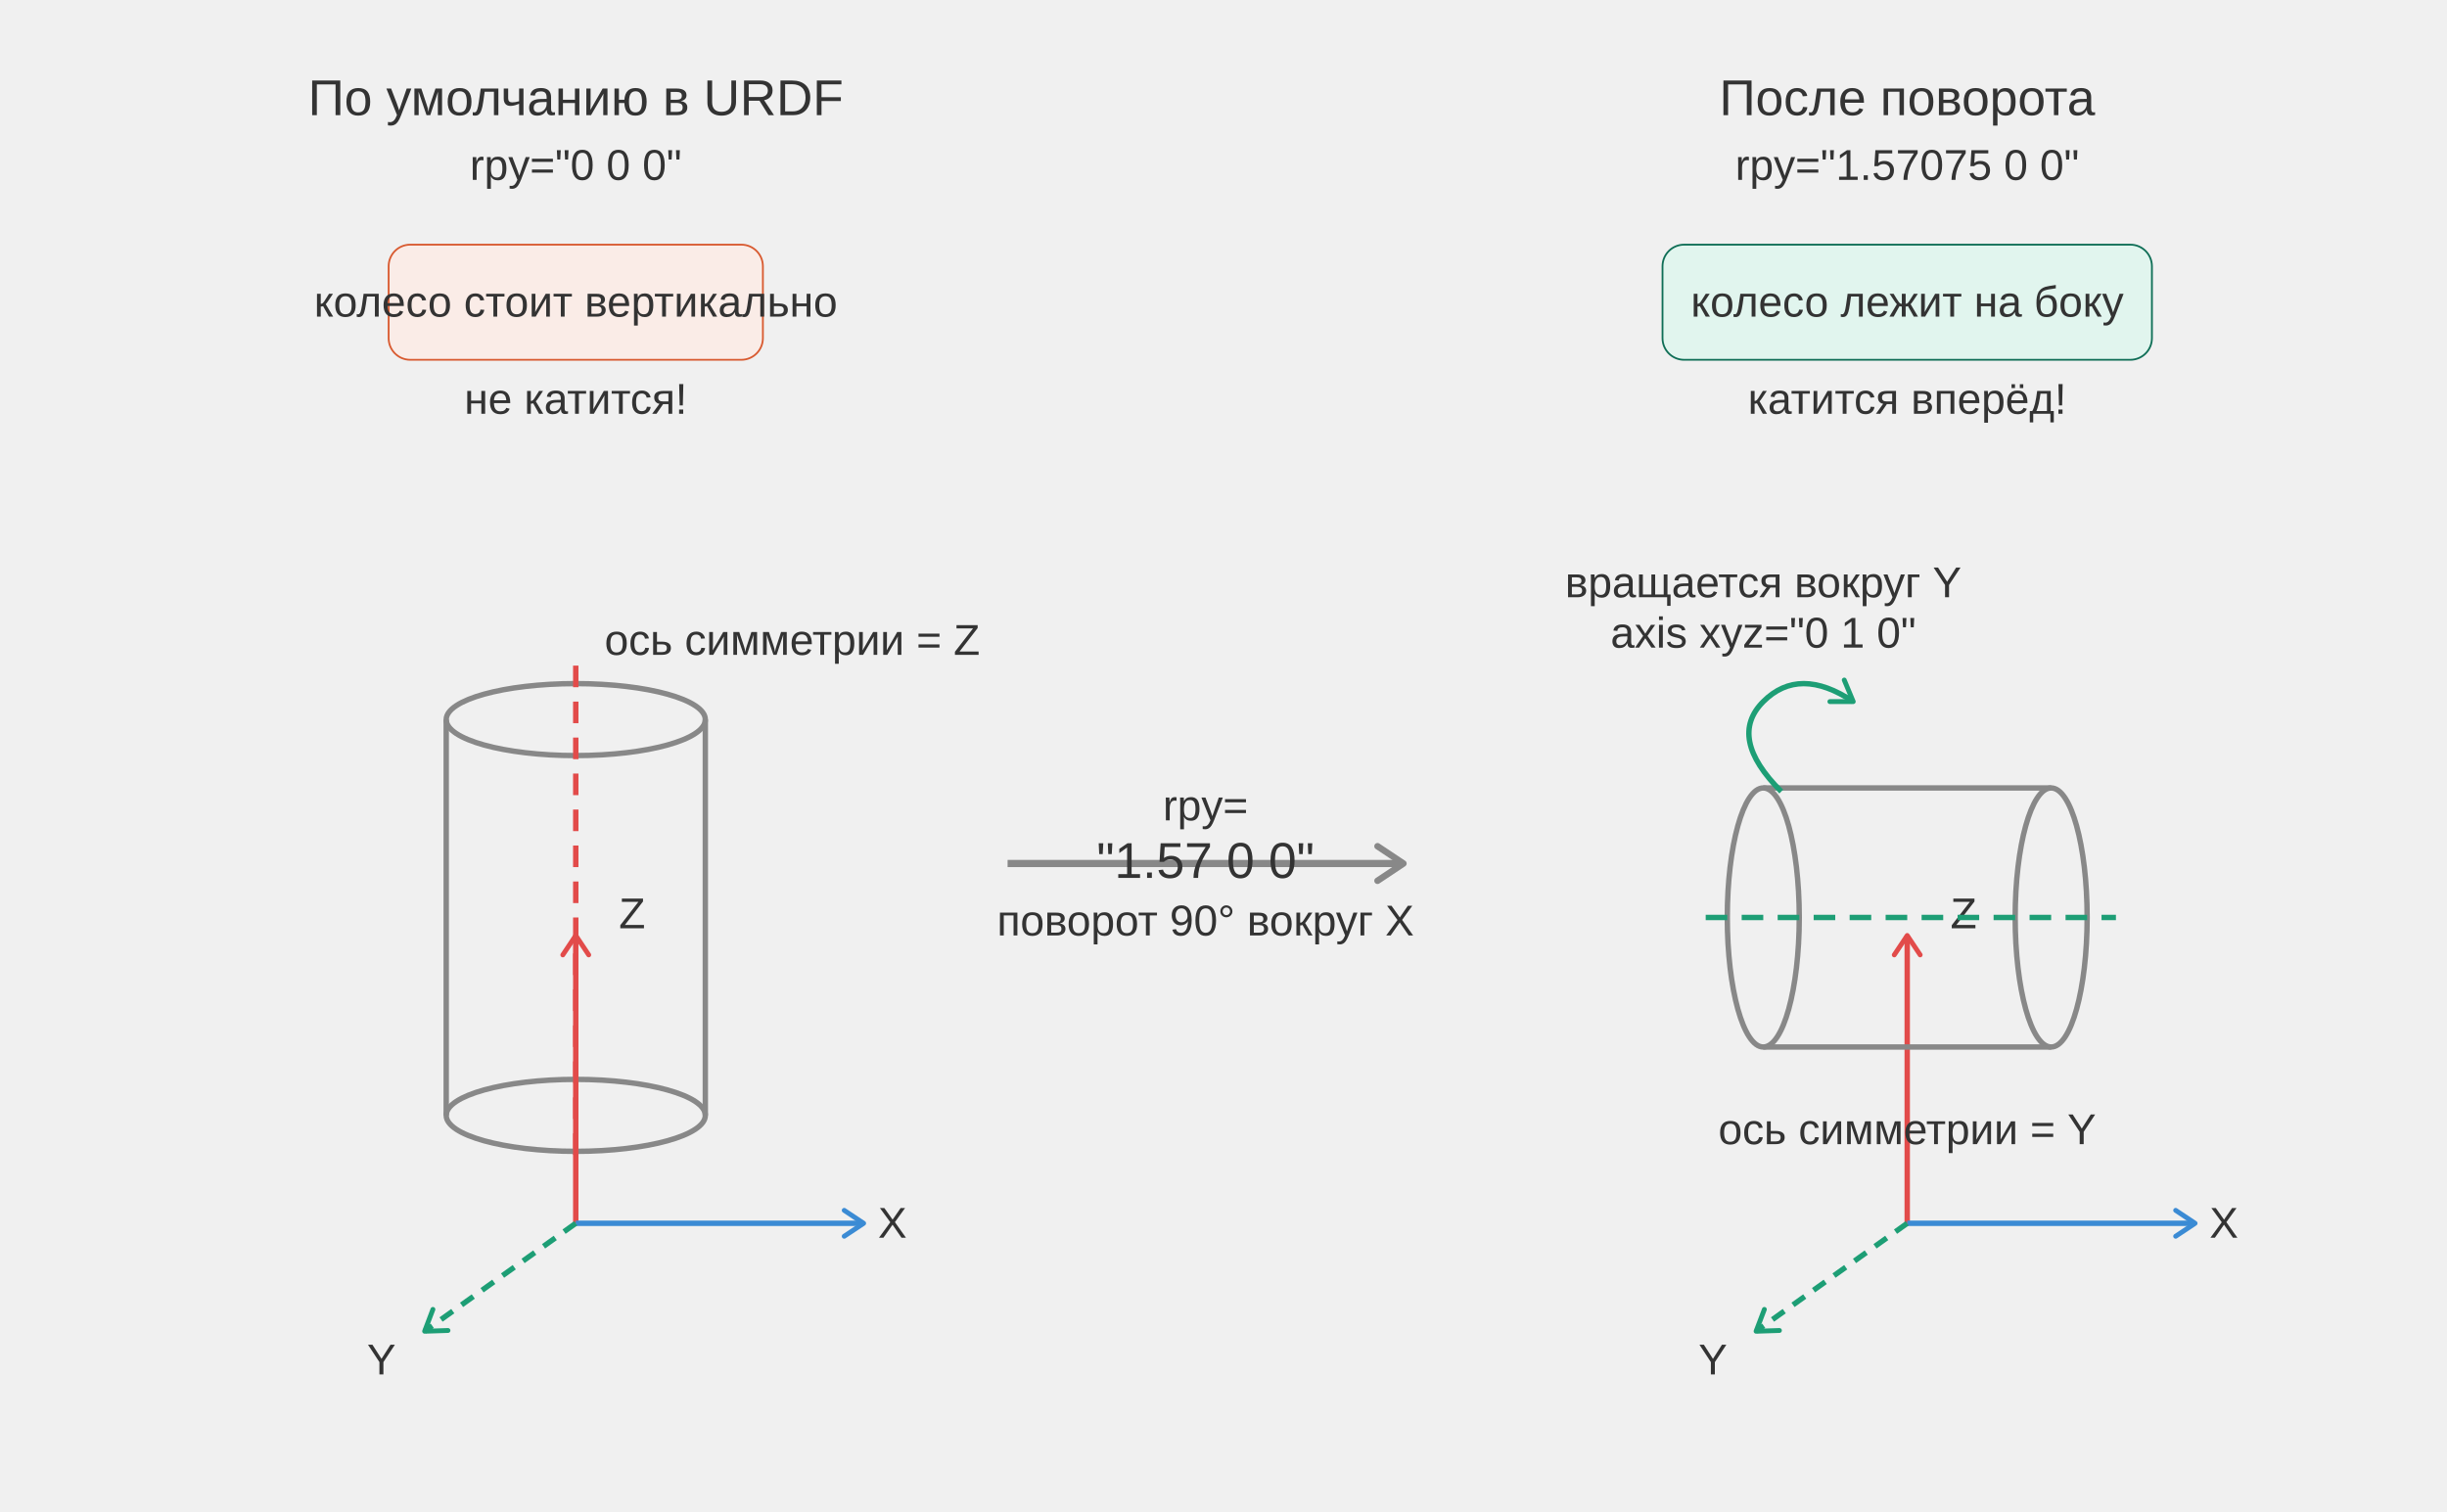
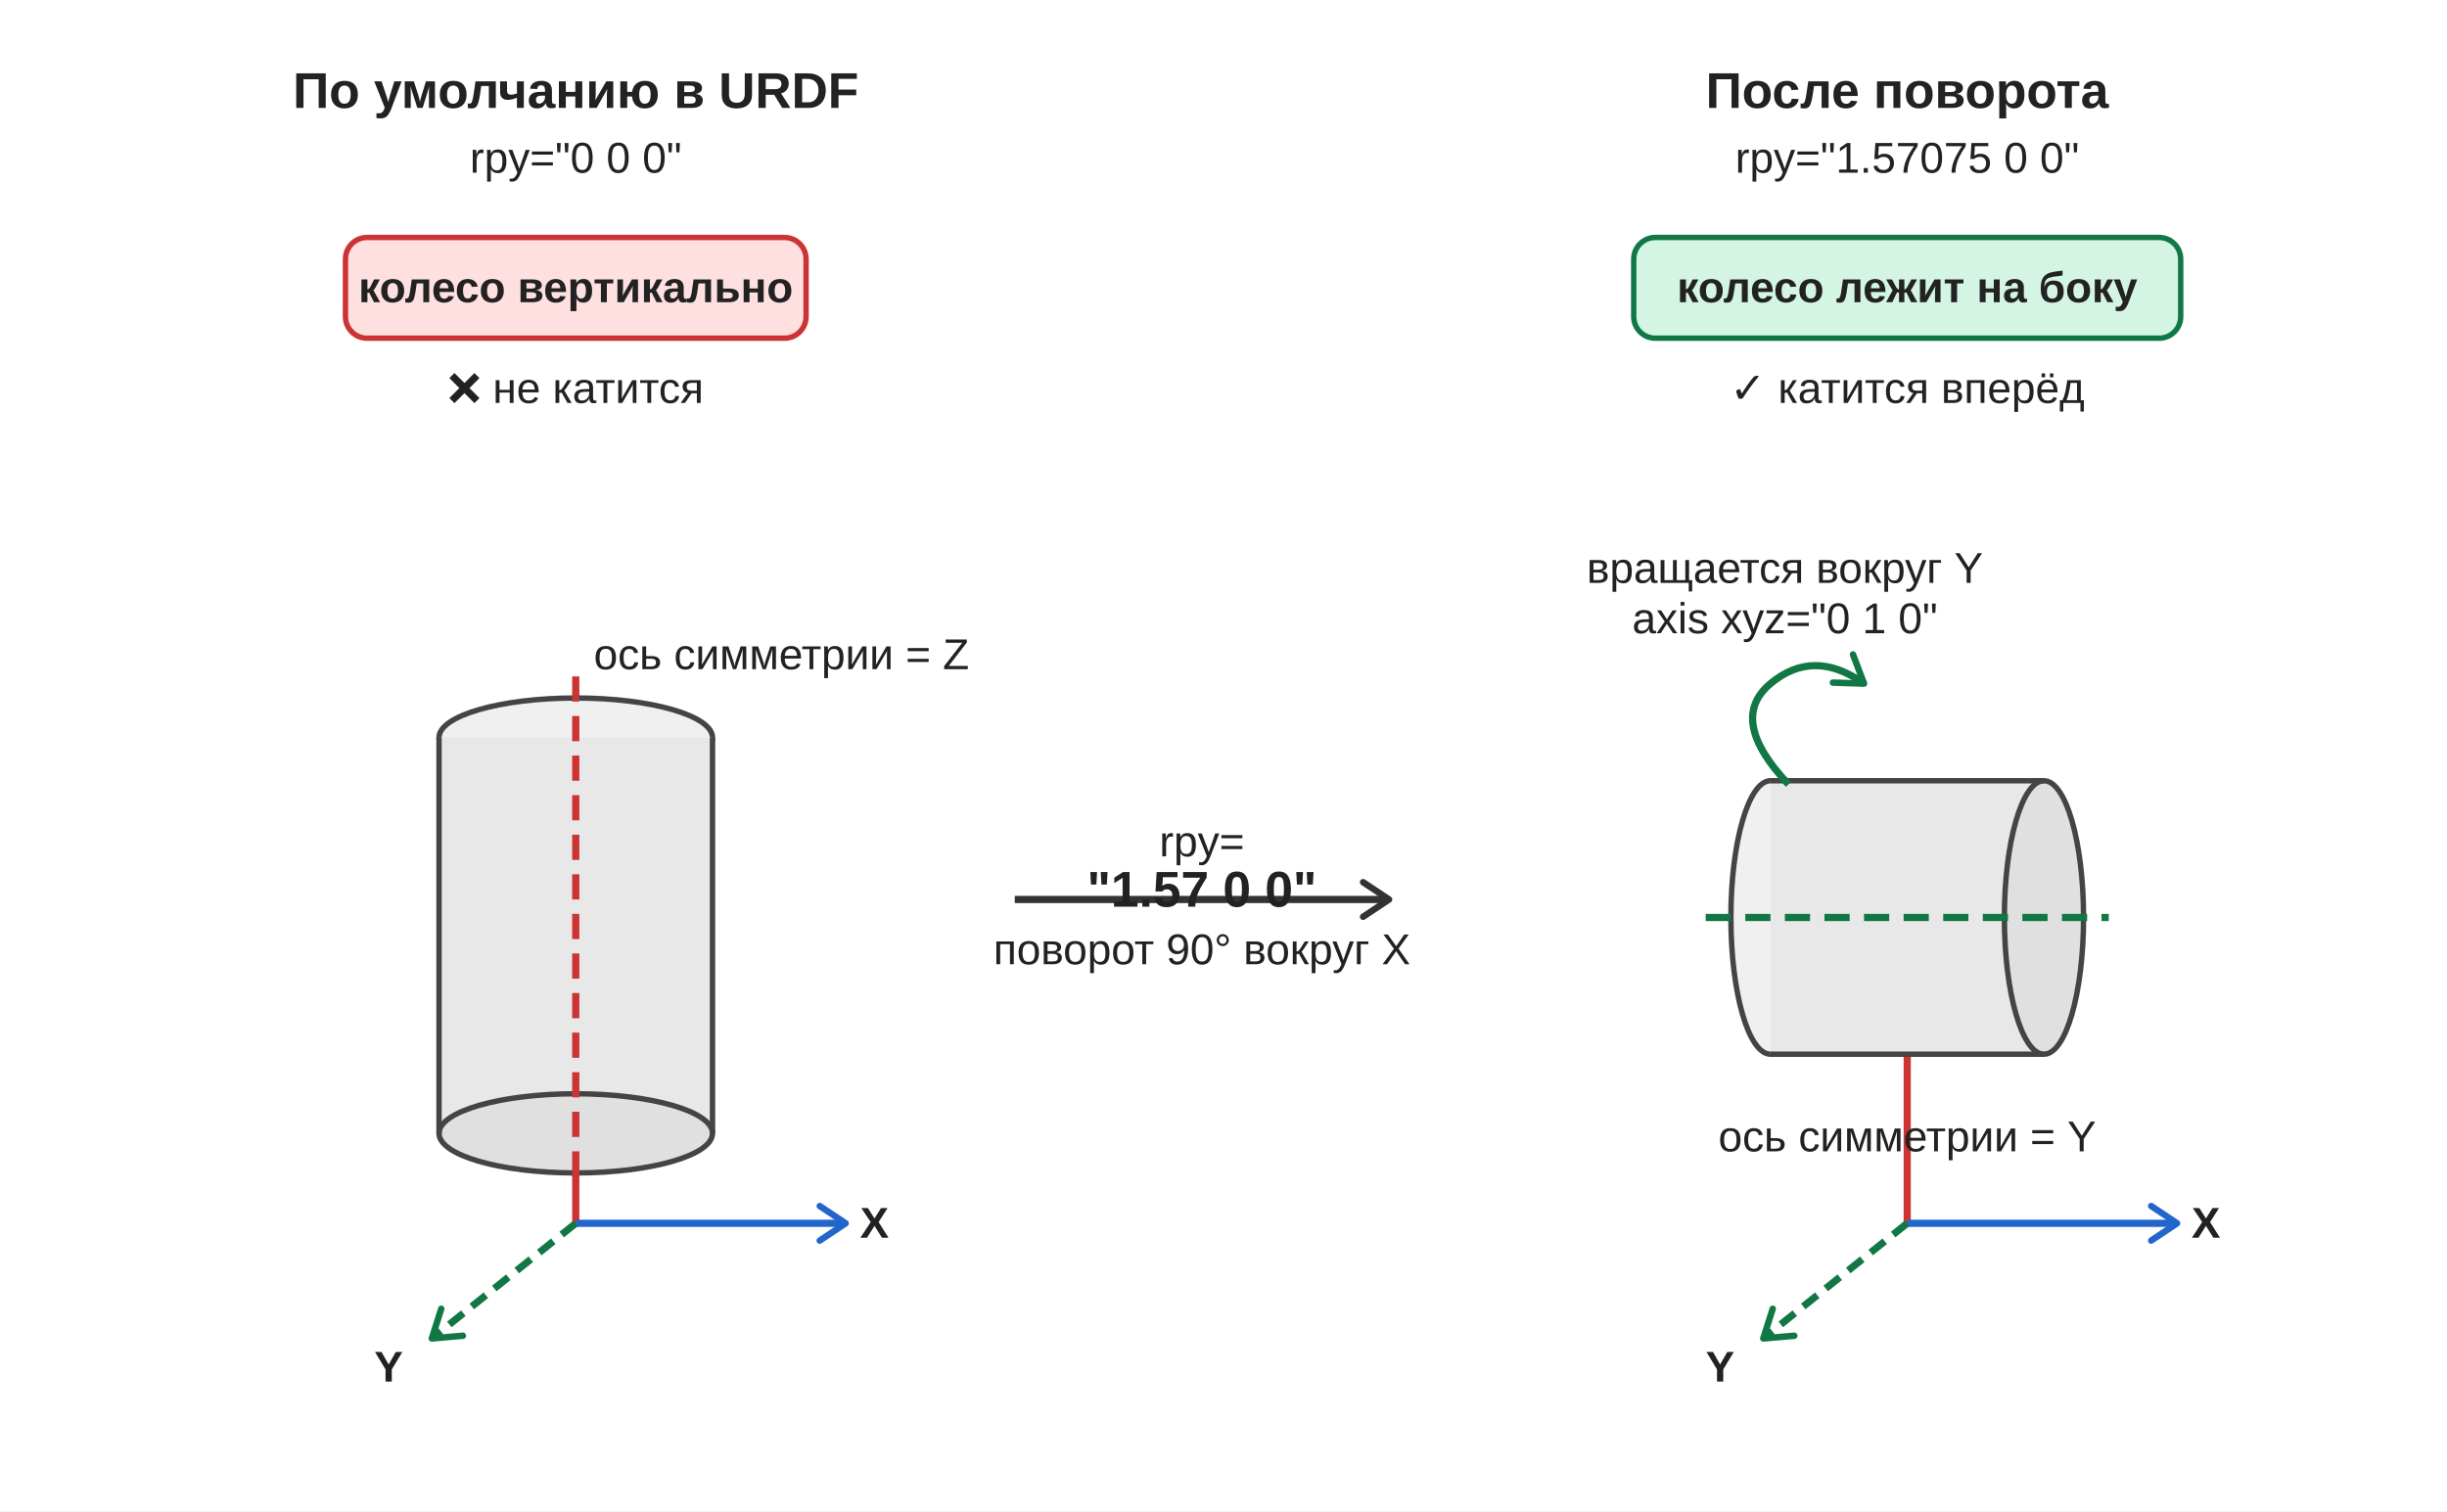
- <svg xmlns="http://www.w3.org/2000/svg" width="100%" viewBox="0 0 680 420" role="img">
+ <svg xmlns="http://www.w3.org/2000/svg" width="680" height="420" viewBox="0 0 680 420" role="img" style="background:#ffffff">
  <defs>
    <marker id="arrow" viewBox="0 0 10 10" refX="8" refY="5" markerWidth="6" markerHeight="6" orient="auto-start-reverse">
      <path d="M2 1L8 5L2 9" fill="none" stroke="context-stroke" stroke-width="1.5" stroke-linecap="round" stroke-linejoin="round" />
    </marker>
  </defs>
  <style>
-     text { font-family: Arial, sans-serif; fill: #333; }
-     .th { font-size: 14px; font-weight: 500; }
+     text { font-family: Arial, sans-serif; fill: #222; }
+     .th { font-size: 14px; font-weight: 600; }
    .ts { font-size: 12px; }
  </style>
-   <text class="th" x="160" y="32" text-anchor="middle">По умолчанию в URDF</text>
-   <text class="ts" x="160" y="50" text-anchor="middle" fill="#666">rpy="0 0 0"</text>
-   <line x1="160" y1="340" x2="160" y2="260" stroke="#E24B4A" stroke-width="1.5" marker-end="url(#arrow)" />
-   <text class="ts" x="172" y="258" fill="#E24B4A">Z</text>
-   <line x1="160" y1="340" x2="240" y2="340" stroke="#3B8BD4" stroke-width="1.5" marker-end="url(#arrow)" />
-   <text class="ts" x="244" y="344" fill="#3B8BD4">X</text>
-   <line x1="160" y1="340" x2="118" y2="370" stroke="#1D9E75" stroke-width="1.5" stroke-dasharray="4 3" marker-end="url(#arrow)" />
-   <text class="ts" x="102" y="382" fill="#1D9E75">Y</text>
-   <ellipse cx="160" cy="200" rx="36" ry="10" fill="none" stroke="#888" stroke-width="1.5" />
-   <ellipse cx="160" cy="310" rx="36" ry="10" fill="none" stroke="#888" stroke-width="1.5" />
-   <line x1="124" y1="200" x2="124" y2="310" stroke="#888" stroke-width="1.5" />
-   <line x1="196" y1="200" x2="196" y2="310" stroke="#888" stroke-width="1.5" />
-   <line x1="160" y1="185" x2="160" y2="325" stroke="#E24B4A" stroke-width="1.5" stroke-dasharray="6 4" />
-   <text class="ts" x="168" y="182" fill="#E24B4A">ось симметрии = Z</text>
-   <rect x="108" y="68" width="104" height="32" rx="6" fill="#FAECE7" stroke="#D85A30" stroke-width="0.5" />
-   <text class="ts" x="160" y="88" text-anchor="middle" fill="#993C1D">колесо стоит вертикально</text>
-   <text class="ts" x="160" y="115" text-anchor="middle" fill="#666">не катится!</text>
-   <line x1="280" y1="240" x2="390" y2="240" stroke="#888" stroke-width="2" marker-end="url(#arrow)" />
-   <text class="ts" x="335" y="228" text-anchor="middle" fill="#666">rpy=</text>
-   <text class="th" x="335" y="244" text-anchor="middle">"1.57 0 0"</text>
-   <text class="ts" x="335" y="260" text-anchor="middle" fill="#666">поворот 90° вокруг X</text>
-   <text class="th" x="530" y="32" text-anchor="middle">После поворота</text>
-   <text class="ts" x="530" y="50" text-anchor="middle" fill="#666">rpy="1.57075 0 0"</text>
-   <line x1="530" y1="340" x2="530" y2="260" stroke="#E24B4A" stroke-width="1.5" marker-end="url(#arrow)" />
-   <text class="ts" x="542" y="258" fill="#E24B4A">Z</text>
-   <line x1="530" y1="340" x2="610" y2="340" stroke="#3B8BD4" stroke-width="1.5" marker-end="url(#arrow)" />
-   <text class="ts" x="614" y="344" fill="#3B8BD4">X</text>
-   <line x1="530" y1="340" x2="488" y2="370" stroke="#1D9E75" stroke-width="1.5" stroke-dasharray="4 3" marker-end="url(#arrow)" />
-   <text class="ts" x="472" y="382" fill="#1D9E75">Y</text>
-   <ellipse cx="490" cy="255" rx="10" ry="36" fill="none" stroke="#888" stroke-width="1.5" />
-   <ellipse cx="570" cy="255" rx="10" ry="36" fill="none" stroke="#888" stroke-width="1.5" />
-   <line x1="490" y1="219" x2="570" y2="219" stroke="#888" stroke-width="1.5" />
-   <line x1="490" y1="291" x2="570" y2="291" stroke="#888" stroke-width="1.5" />
-   <line x1="474" y1="255" x2="588" y2="255" stroke="#1D9E75" stroke-width="1.5" stroke-dasharray="6 4" />
-   <text class="ts" x="530" y="318" text-anchor="middle" fill="#1D9E75">ось симметрии = Y</text>
-   <path d="M495 220 Q480 205 490 195 Q500 185 515 195" fill="none" stroke="#1D9E75" stroke-width="1.5" marker-end="url(#arrow)" />
-   <text class="ts" x="490" y="180" text-anchor="middle" fill="#1D9E75">axis xyz="0 1 0"</text>
-   <text class="ts" x="490" y="166" text-anchor="middle" fill="#1D9E75">вращается вокруг Y</text>
-   <rect x="462" y="68" width="136" height="32" rx="6" fill="#E1F5EE" stroke="#0F6E56" stroke-width="0.5" />
-   <text class="ts" x="530" y="88" text-anchor="middle" fill="#085041">колесо лежит на боку</text>
-   <text class="ts" x="530" y="115" text-anchor="middle" fill="#666">катится вперёд!</text>
+   <rect width="680" height="420" fill="#ffffff" />
+   <text class="th" x="160" y="30" text-anchor="middle">По умолчанию в URDF</text>
+   <text class="ts" x="160" y="48" text-anchor="middle" fill="#555">rpy="0 0 0"</text>
+   <line x1="160" y1="340" x2="160" y2="265" stroke="#cc3333" stroke-width="2" marker-end="url(#arrow)" />
+   <text class="ts" x="170" y="262" fill="#cc3333" font-weight="600">Z</text>
+   <line x1="160" y1="340" x2="235" y2="340" stroke="#2266cc" stroke-width="2" marker-end="url(#arrow)" />
+   <text class="ts" x="239" y="344" fill="#2266cc" font-weight="600">X</text>
+   <line x1="160" y1="340" x2="120" y2="372" stroke="#117744" stroke-width="2" stroke-dasharray="5 3" marker-end="url(#arrow)" />
+   <text class="ts" x="104" y="384" fill="#117744" font-weight="600">Y</text>
+   <ellipse cx="160" cy="205" rx="38" ry="11" fill="#f0f0f0" stroke="#444" stroke-width="1.5" />
+   <rect x="122" y="205" width="76" height="110" fill="#e8e8e8" stroke="none" />
+   <ellipse cx="160" cy="315" rx="38" ry="11" fill="#e0e0e0" stroke="#444" stroke-width="1.5" />
+   <line x1="122" y1="205" x2="122" y2="315" stroke="#444" stroke-width="1.5" />
+   <line x1="198" y1="205" x2="198" y2="315" stroke="#444" stroke-width="1.5" />
+   <line x1="160" y1="188" x2="160" y2="330" stroke="#cc3333" stroke-width="2" stroke-dasharray="7 4" />
+   <text class="ts" x="165" y="186" fill="#cc3333">ось симметрии = Z</text>
+   <rect x="96" y="66" width="128" height="28" rx="6" fill="#ffe0e0" stroke="#cc3333" stroke-width="1.5" />
+   <text class="ts" x="160" y="84" text-anchor="middle" fill="#882222" font-weight="600">колесо вертикально</text>
+   <text class="ts" x="160" y="112" text-anchor="middle" fill="#882222">❌ не катится</text>
+   <line x1="282" y1="250" x2="386" y2="250" stroke="#333" stroke-width="2" marker-end="url(#arrow)" />
+   <text class="ts" x="334" y="238" text-anchor="middle" fill="#333">rpy=</text>
+   <text class="th" x="334" y="252" text-anchor="middle">"1.57 0 0"</text>
+   <text class="ts" x="334" y="268" text-anchor="middle" fill="#555">поворот 90° вокруг X</text>
+   <text class="th" x="530" y="30" text-anchor="middle">После поворота</text>
+   <text class="ts" x="530" y="48" text-anchor="middle" fill="#555">rpy="1.57075 0 0"</text>
+   <line x1="530" y1="340" x2="530" y2="265" stroke="#cc3333" stroke-width="2" marker-end="url(#arrow)" />
+   <text class="ts" x="540" y="262" fill="#cc3333" font-weight="600">Z</text>
+   <line x1="530" y1="340" x2="605" y2="340" stroke="#2266cc" stroke-width="2" marker-end="url(#arrow)" />
+   <text class="ts" x="609" y="344" fill="#2266cc" font-weight="600">X</text>
+   <line x1="530" y1="340" x2="490" y2="372" stroke="#117744" stroke-width="2" stroke-dasharray="5 3" marker-end="url(#arrow)" />
+   <text class="ts" x="474" y="384" fill="#117744" font-weight="600">Y</text>
+   <ellipse cx="492" cy="255" rx="11" ry="38" fill="#f0f0f0" stroke="#444" stroke-width="1.5" />
+   <rect x="492" y="217" width="76" height="76" fill="#e8e8e8" stroke="none" />
+   <ellipse cx="568" cy="255" rx="11" ry="38" fill="#e0e0e0" stroke="#444" stroke-width="1.5" />
+   <line x1="492" y1="217" x2="568" y2="217" stroke="#444" stroke-width="1.5" />
+   <line x1="492" y1="293" x2="568" y2="293" stroke="#444" stroke-width="1.5" />
+   <line x1="474" y1="255" x2="586" y2="255" stroke="#117744" stroke-width="2" stroke-dasharray="7 4" />
+   <text class="ts" x="530" y="320" text-anchor="middle" fill="#117744">ось симметрии = Y</text>
+   <path d="M497 218 Q480 200 492 190 Q504 180 518 190" fill="none" stroke="#117744" stroke-width="2" marker-end="url(#arrow)" />
+   <text class="ts" x="496" y="176" text-anchor="middle" fill="#117744">axis xyz="0 1 0"</text>
+   <text class="ts" x="496" y="162" text-anchor="middle" fill="#555">вращается вокруг Y</text>
+   <rect x="454" y="66" width="152" height="28" rx="6" fill="#d4f5e4" stroke="#117744" stroke-width="1.5" />
+   <text class="ts" x="530" y="84" text-anchor="middle" fill="#0a5c30" font-weight="600">колесо лежит на боку</text>
+   <text class="ts" x="530" y="112" text-anchor="middle" fill="#0a5c30">✓ катится вперёд</text>
</svg>
